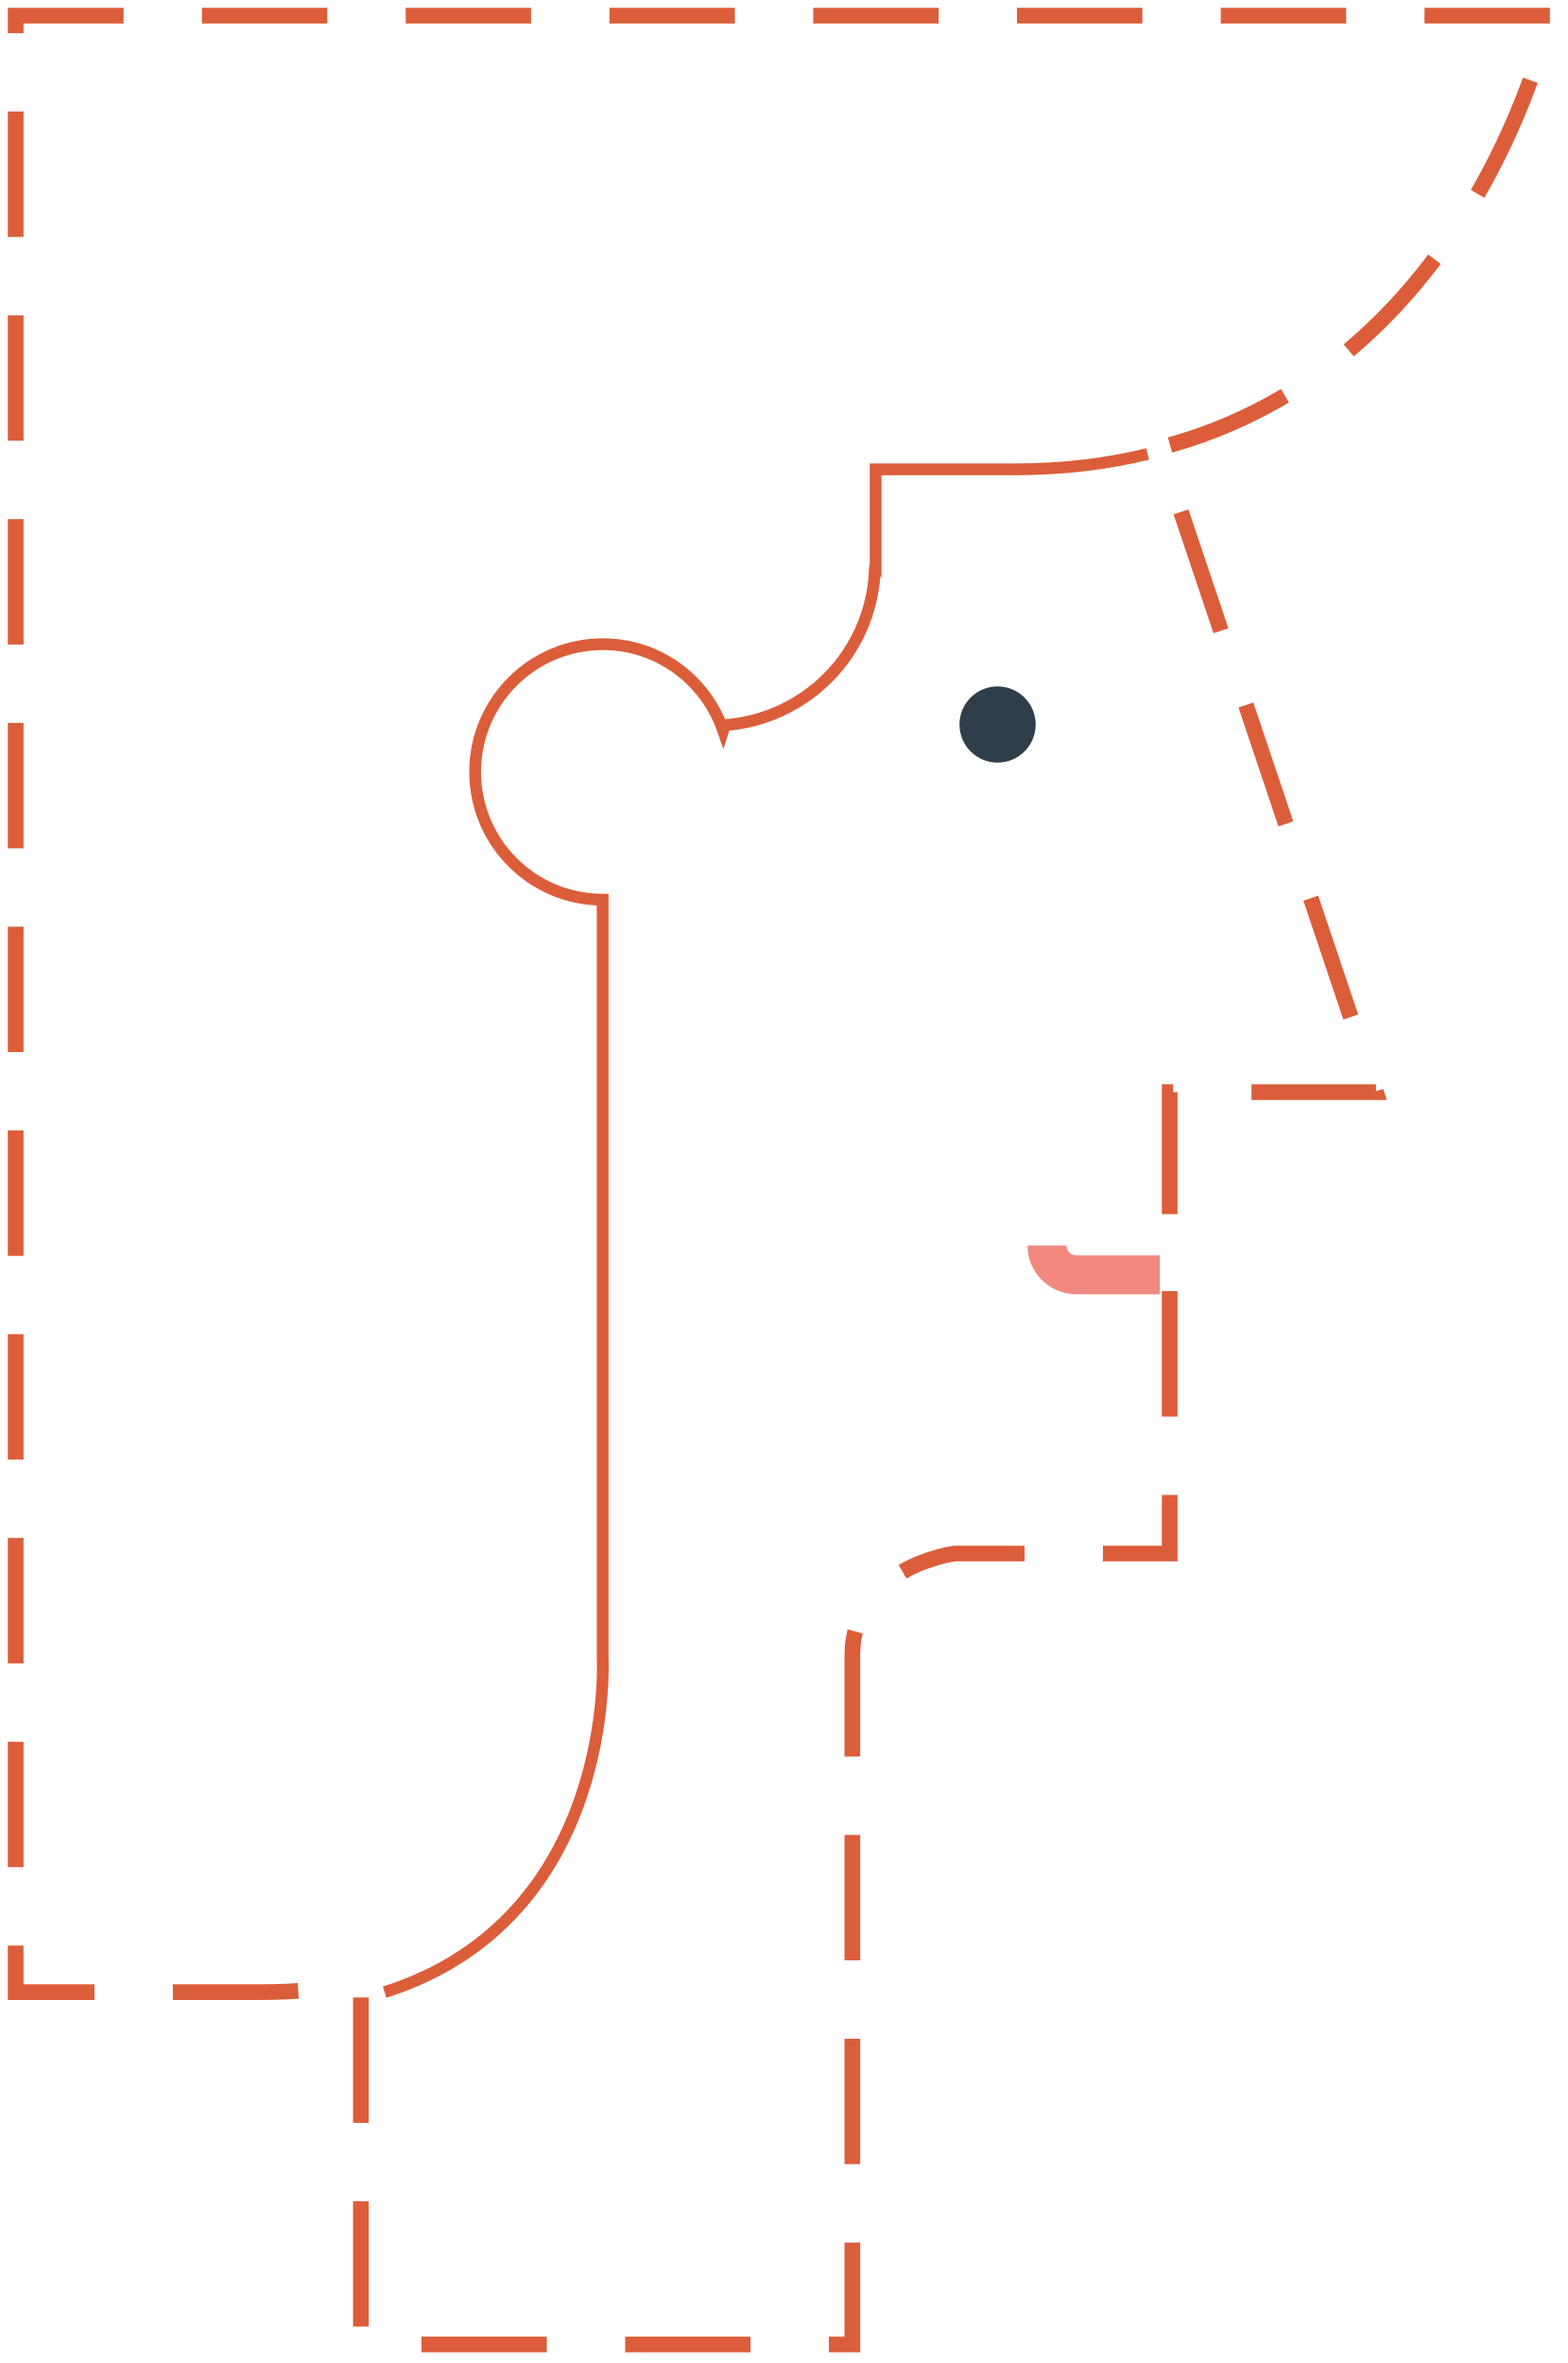
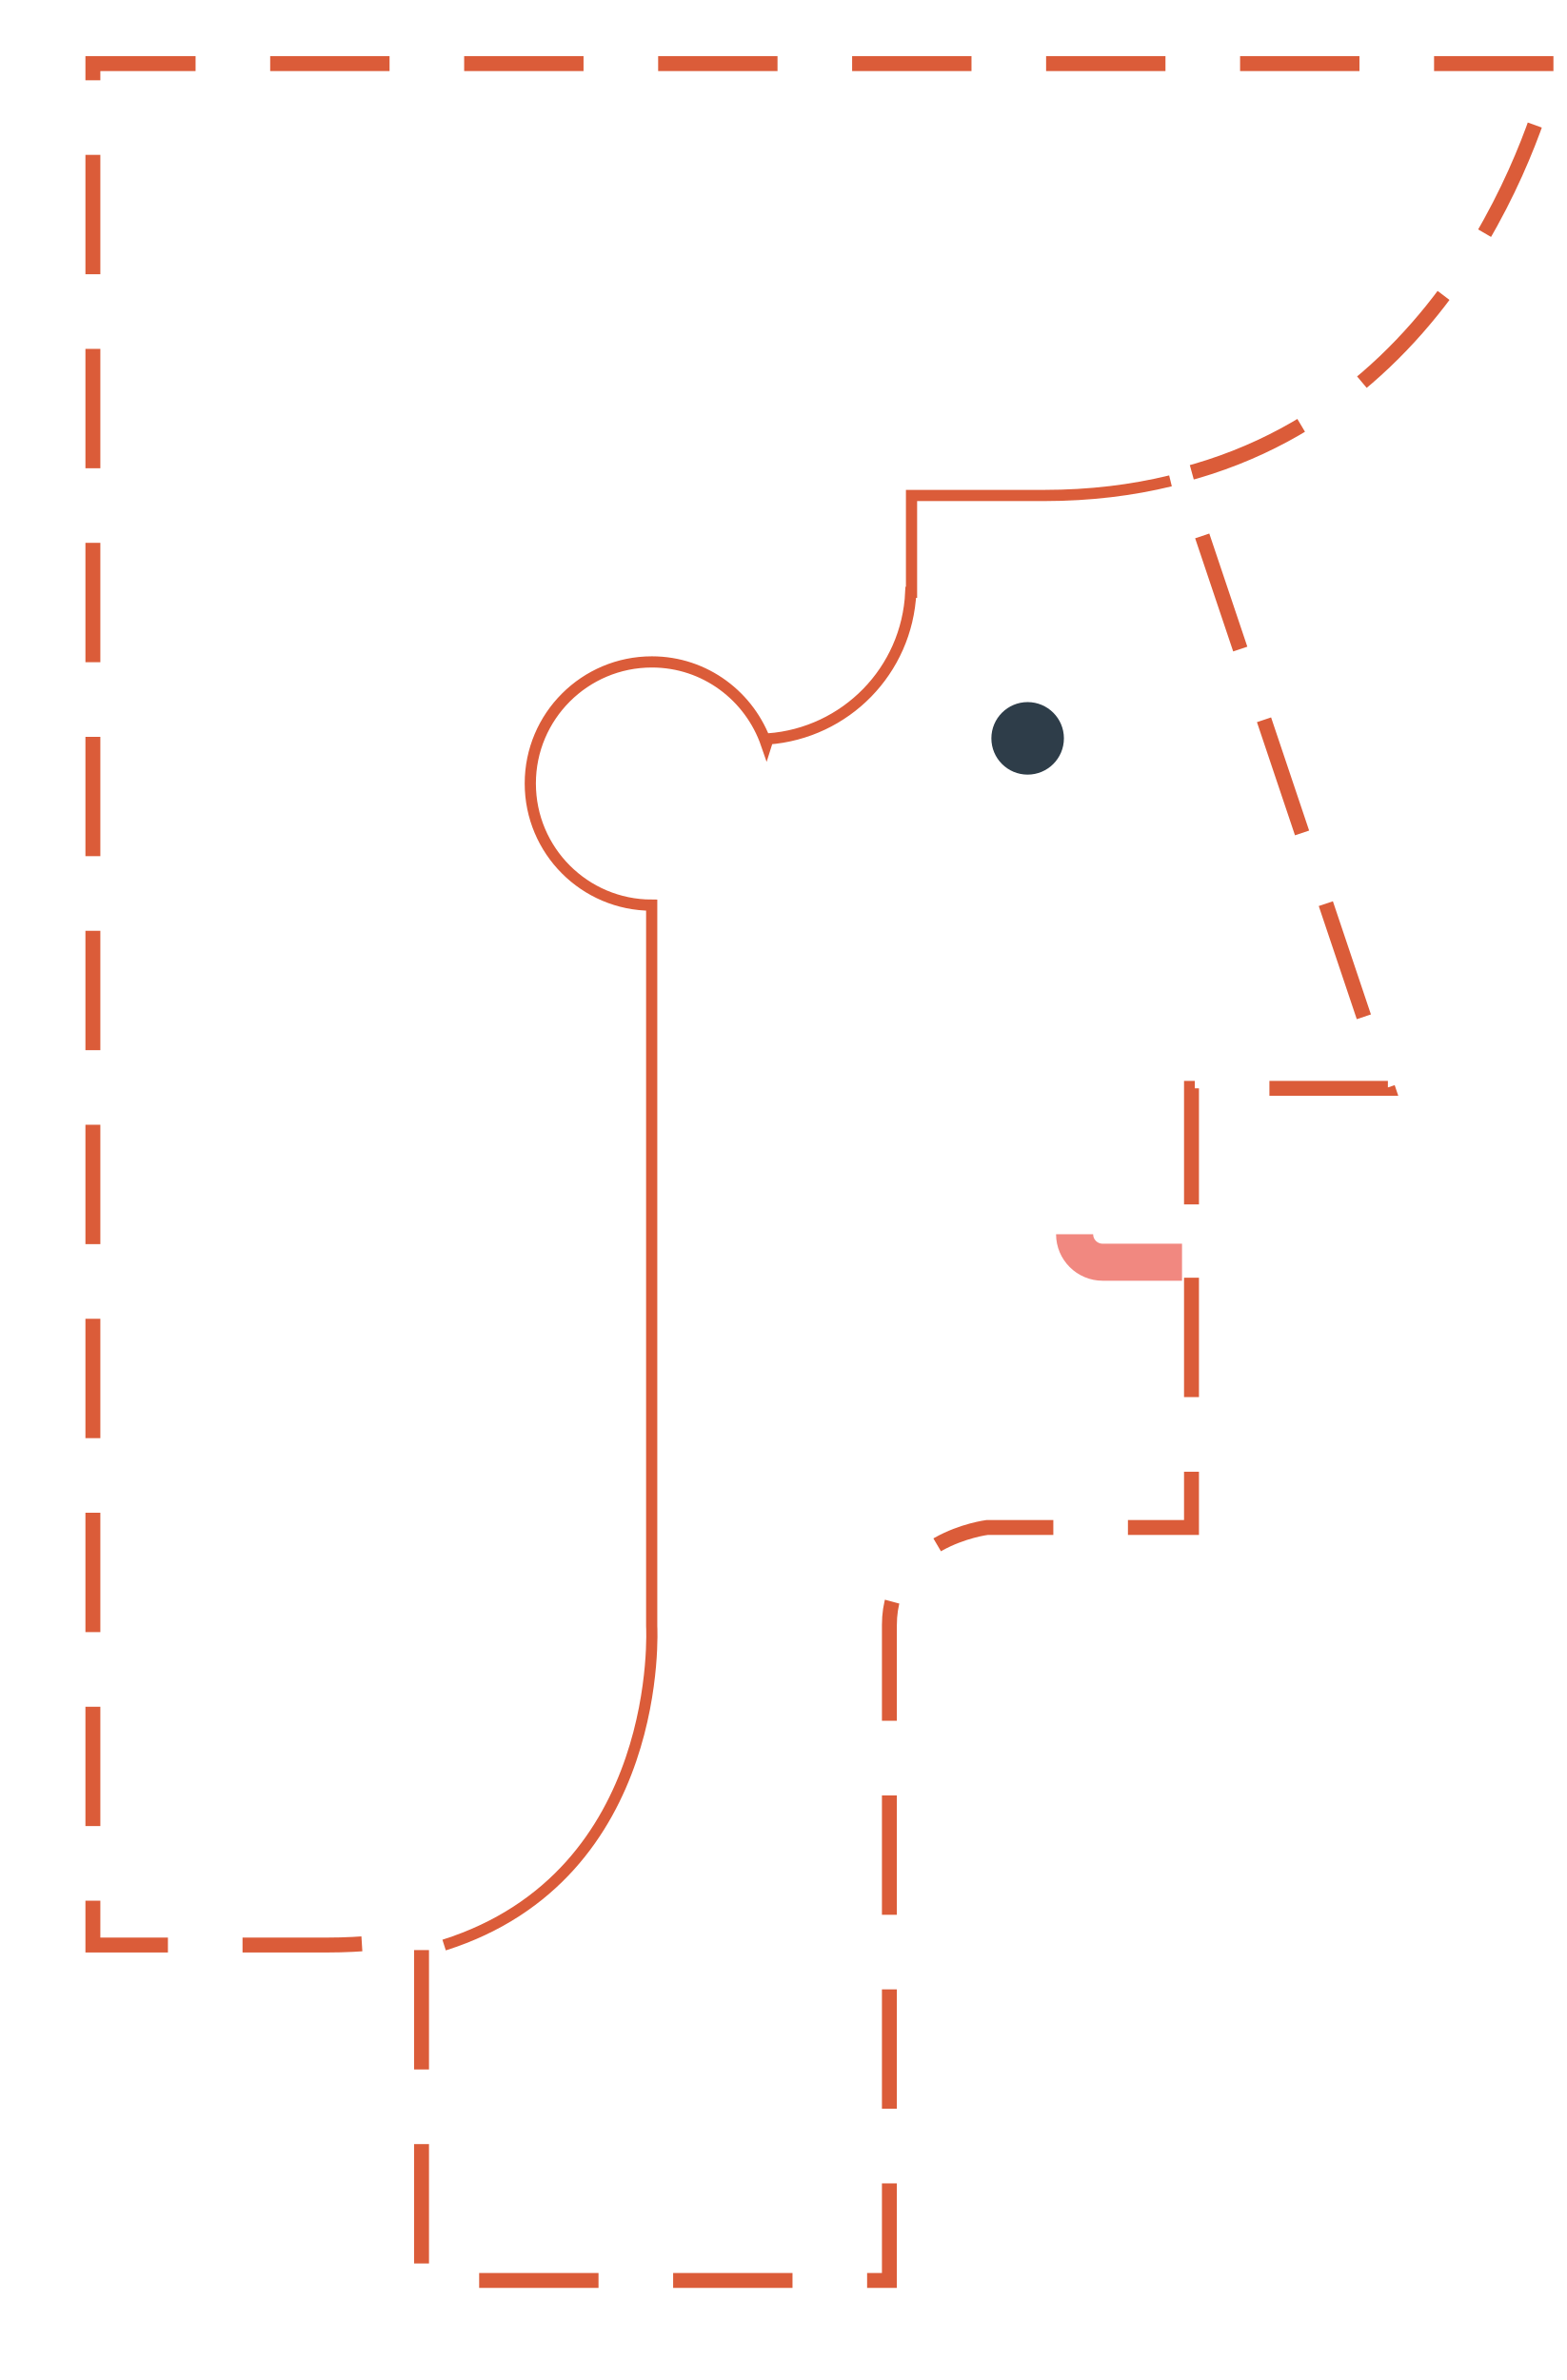
- <svg xmlns="http://www.w3.org/2000/svg" version="1.1" id="Layer_1" x="0px" y="0px" width="100px" height="150.75px" viewBox="0 0 100 150.75" enable-background="new 0 0 100 150.75" xml:space="preserve">
-   <path fill="none" stroke="#DC5D39" stroke-miterlimit="10" stroke-dasharray="8,5" d="M98.883,1H1v126.089c0,0,7.911,0,15.71,0  c2.344,0,4.435-0.228,6.315-0.622v15.748v7.353h31.355v-11.441c0-9.81,0-30.029,0-32.483c0-5.722,6.543-6.535,6.543-6.535h13.703  V81.473h0.044v-2.451h-0.044v-9.345h13.162L73.975,28.574C94.156,23.361,98.883,1,98.883,1z" />
-   <path fill="#2F3E4A" d="M66.076,46.22c0,1.346-1.092,2.432-2.433,2.432c-1.337,0-2.429-1.086-2.429-2.432  c0-1.344,1.092-2.43,2.429-2.43C64.984,43.79,66.076,44.876,66.076,46.22z" />
-   <path fill="#F18980" d="M68.674,80.089c-0.355,0-0.639-0.285-0.639-0.635h-2.484c0,1.719,1.4,3.116,3.123,3.116h5.318v-2.481H68.674  z" />
-   <path fill="none" stroke="#DC5D39" stroke-width="0.75" stroke-miterlimit="10" d="M24.538,127.091  c14.85-4.707,13.912-21.371,13.912-21.371V57.398c-4.492-0.006-8.136-3.653-8.136-8.156c0-4.496,3.651-8.145,8.149-8.145  c3.568,0,6.57,2.307,7.673,5.502l0.107-0.34c5.209-0.388,9.324-4.578,9.569-9.825h0.051v-6.491c2.326,0,5.23,0,8.885,0  c3.082,0,5.898-0.353,8.47-0.98" />
+ <svg xmlns="http://www.w3.org/2000/svg" version="1.1" id="Layer_1" x="0px" y="0px" width="105px" height="159.502px" viewBox="-2.5 -3.798 105 159.502" enable-background="new -2.5 -3.798 105 159.502" xml:space="preserve">
+   <path fill="none" stroke="#DB5C39" stroke-miterlimit="10" stroke-dasharray="8,5" d="M101.607,0.464H3.725v126.089  c0,0,7.911,0,15.71,0c2.344,0,4.435-0.228,6.315-0.622v15.748v7.353h31.355V137.59c0-9.81,0-30.029,0-32.483  c0-5.722,6.543-6.535,6.543-6.535h13.703V80.937h0.044v-2.451h-0.044v-9.345h13.162L76.699,28.038  C96.881,22.825,101.607,0.464,101.607,0.464z" />
+   <path fill="#2E3D49" d="M68.801,45.684c0,1.346-1.092,2.432-2.433,2.432c-1.337,0-2.429-1.086-2.429-2.432  c0-1.344,1.092-2.43,2.429-2.43C67.709,43.254,68.801,44.34,68.801,45.684z" />
+   <path fill="#F18880" d="M71.398,79.553c-0.355,0-0.639-0.285-0.639-0.635h-2.484c0,1.719,1.4,3.116,3.123,3.116h5.318v-2.481H71.398  z" />
+   <path fill="none" stroke="#DB5C39" stroke-width="0.75" stroke-miterlimit="10" d="M27.263,126.555  c14.85-4.707,13.912-21.371,13.912-21.371V56.863c-4.492-0.006-8.136-3.653-8.136-8.156c0-4.496,3.651-8.145,8.149-8.145  c3.568,0,6.57,2.307,7.673,5.502l0.107-0.34c5.209-0.388,9.324-4.578,9.569-9.825h0.051v-6.491c2.326,0,5.23,0,8.885,0  c3.082,0,5.898-0.353,8.47-0.98" />
</svg>
